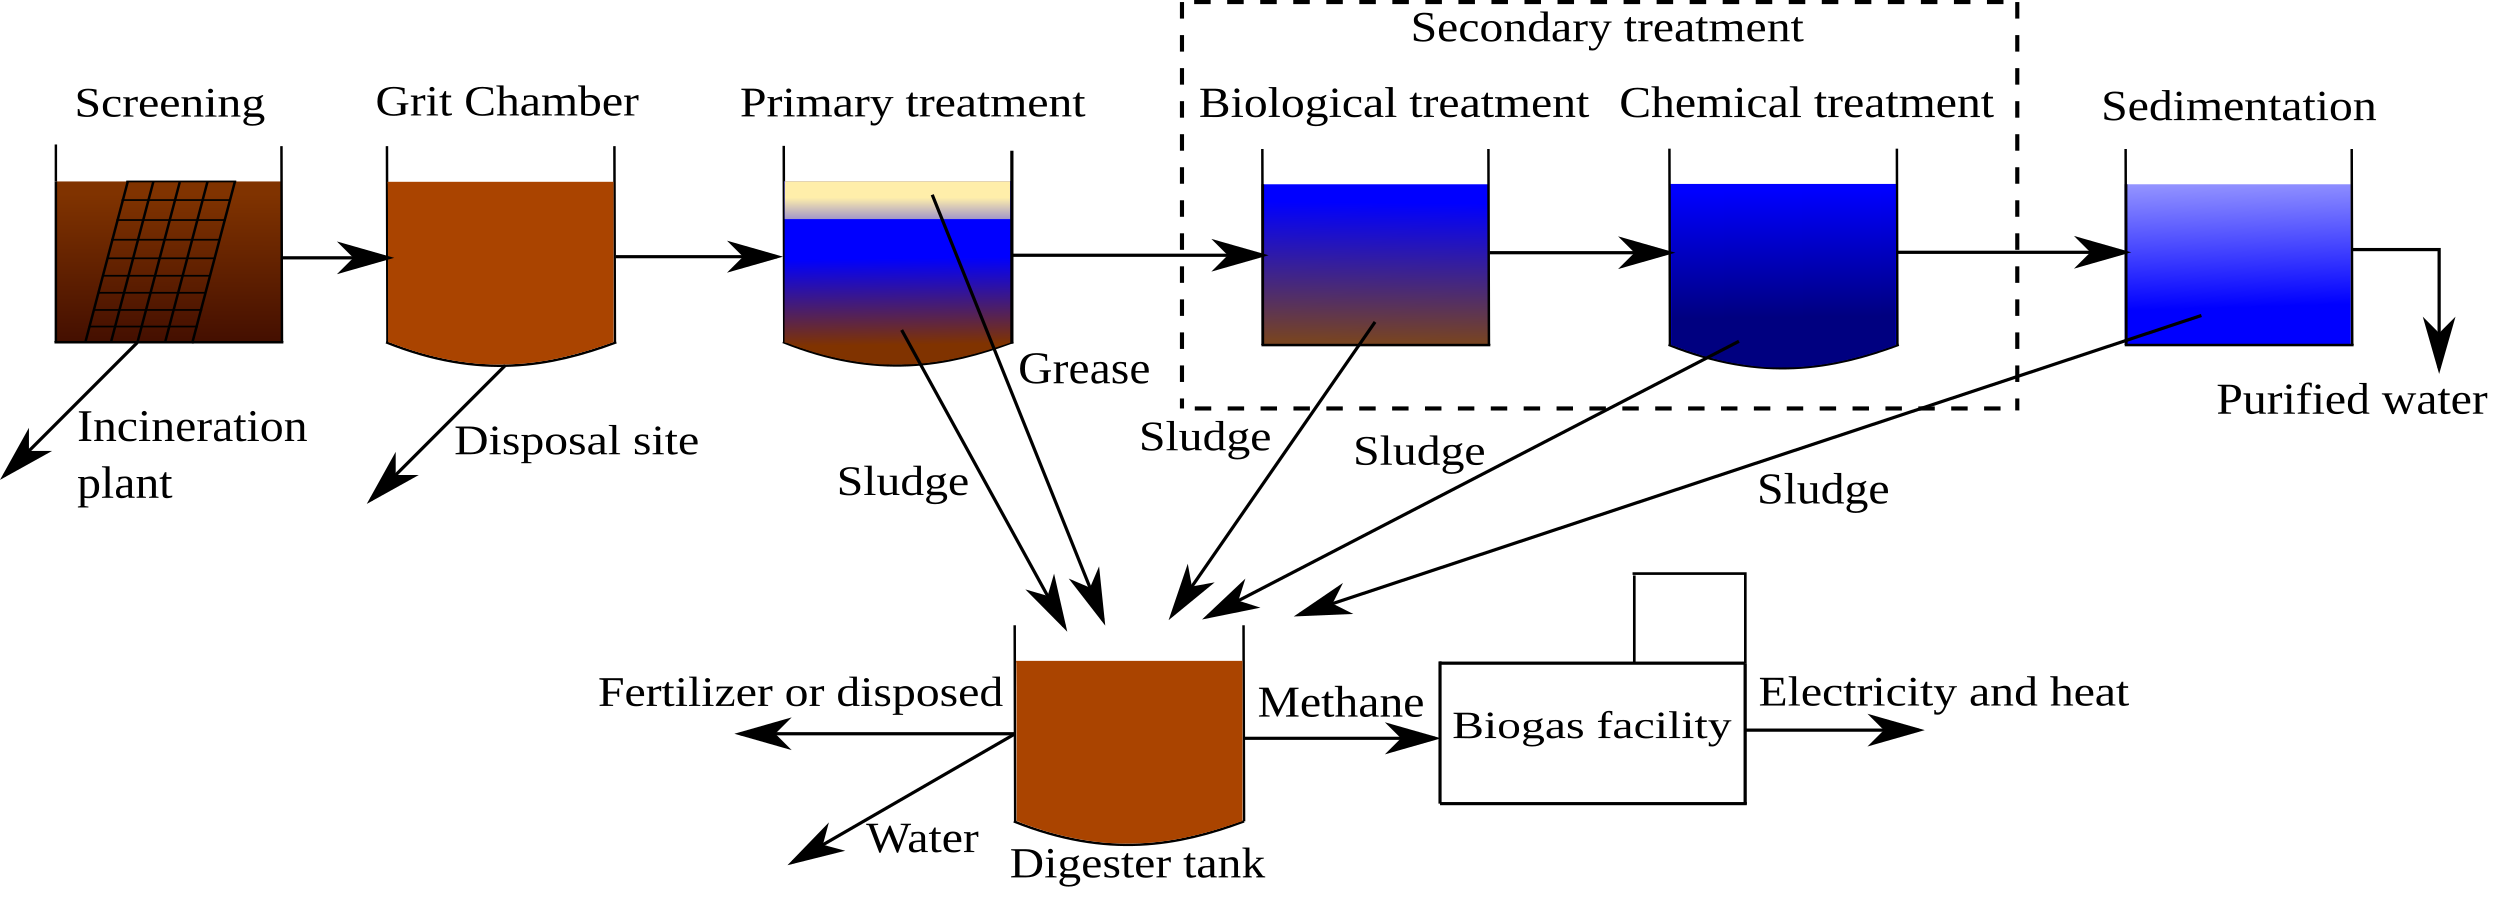
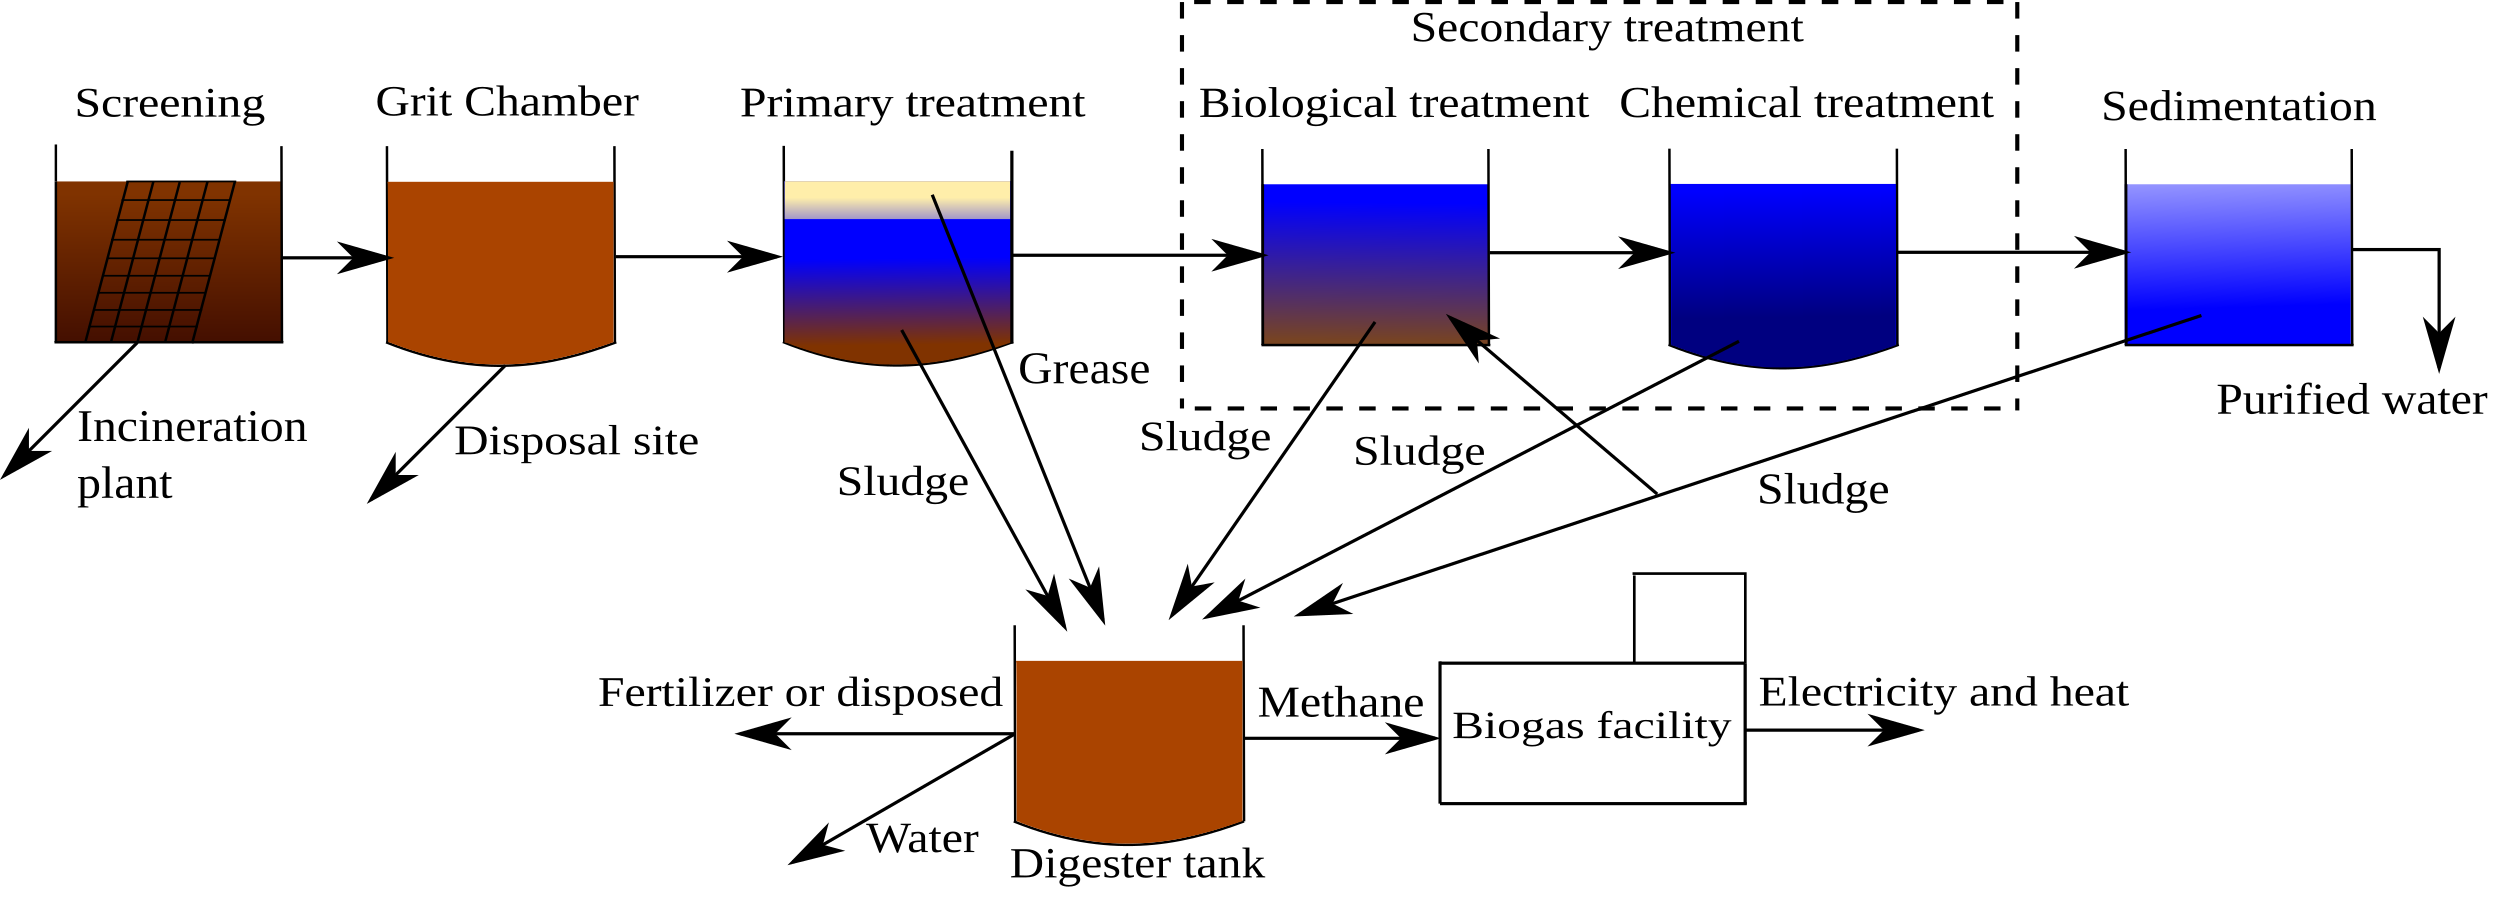
<svg xmlns="http://www.w3.org/2000/svg" xmlns:xlink="http://www.w3.org/1999/xlink" width="205.395mm" height="73.732mm" viewBox="0 0 205.395 73.732" version="1.1" id="svg8445">
  <defs id="defs8439">
+     <marker orient="auto" refY="0" refX="0" id="marker5346" style="overflow:visible">
+       <path id="path5344" d="M 0,0 5,-5 -12.5,0 5,5 Z" style="fill:#000000;fill-opacity:1;fill-rule:evenodd;stroke:#000000;stroke-width:1pt;stroke-opacity:1" transform="matrix(-0.8,0,0,-0.8,-10,0)" />
+     </marker>
+     <marker orient="auto" refY="0" refX="0" id="marker5210" style="overflow:visible">
+       <path id="path5208" d="M 0,0 5,-5 -12.5,0 5,5 Z" style="fill:#000000;fill-opacity:1;fill-rule:evenodd;stroke:#000000;stroke-width:1pt;stroke-opacity:1" transform="matrix(-0.8,0,0,-0.8,-10,0)" />
+     </marker>
+     <marker orient="auto" refY="0" refX="0" id="marker5126" style="overflow:visible">
+       <path id="path5124" d="M 0,0 5,-5 -12.5,0 5,5 Z" style="fill:#000000;fill-opacity:1;fill-rule:evenodd;stroke:#000000;stroke-width:1pt;stroke-opacity:1" transform="matrix(-0.8,0,0,-0.8,-10,0)" />
+     </marker>
    <marker style="overflow:visible" id="marker9866" refX="0" refY="0" orient="auto">
      <path transform="matrix(-0.8,0,0,-0.8,-10,0)" style="fill:#000000;fill-opacity:1;fill-rule:evenodd;stroke:#000000;stroke-width:1pt;stroke-opacity:1" d="M 0,0 5,-5 -12.5,0 5,5 Z" id="path9864" />
    </marker>
    <marker style="overflow:visible" id="marker7467" refX="0" refY="0" orient="auto">
      <path transform="matrix(-0.8,0,0,-0.8,-10,0)" style="fill:#000000;fill-opacity:1;fill-rule:evenodd;stroke:#000000;stroke-width:1pt;stroke-opacity:1" d="M 0,0 5,-5 -12.5,0 5,5 Z" id="path7465" />
    </marker>
    <marker orient="auto" refY="0" refX="0" id="marker6686" style="overflow:visible">
      <path id="path6684" d="M 0,0 5,-5 -12.5,0 5,5 Z" style="fill:#000000;fill-opacity:1;fill-rule:evenodd;stroke:#000000;stroke-width:1pt;stroke-opacity:1" transform="matrix(-0.8,0,0,-0.8,-10,0)" />
    </marker>
    <marker orient="auto" refY="0" refX="0" id="marker6785" style="overflow:visible">
      <path id="path6783" d="M 0,0 5,-5 -12.5,0 5,5 Z" style="fill:#000000;fill-opacity:1;fill-rule:evenodd;stroke:#000000;stroke-width:1pt;stroke-opacity:1" transform="matrix(-0.8,0,0,-0.8,-10,0)" />
    </marker>
    <marker style="overflow:visible" id="marker6178" refX="0" refY="0" orient="auto">
      <path transform="matrix(-0.8,0,0,-0.8,-10,0)" style="fill:#000000;fill-opacity:1;fill-rule:evenodd;stroke:#000000;stroke-width:1pt;stroke-opacity:1" d="M 0,0 5,-5 -12.5,0 5,5 Z" id="path6176" />
    </marker>
    <marker style="overflow:visible" id="marker5956" refX="0" refY="0" orient="auto">
      <path transform="matrix(-0.8,0,0,-0.8,-10,0)" style="fill:#000000;fill-opacity:1;fill-rule:evenodd;stroke:#000000;stroke-width:1pt;stroke-opacity:1" d="M 0,0 5,-5 -12.5,0 5,5 Z" id="path5954" />
    </marker>
    <marker orient="auto" refY="0" refX="0" id="marker5754" style="overflow:visible">
      <path id="path5752" d="M 0,0 5,-5 -12.5,0 5,5 Z" style="fill:#000000;fill-opacity:1;fill-rule:evenodd;stroke:#000000;stroke-width:1pt;stroke-opacity:1" transform="matrix(-0.8,0,0,-0.8,-10,0)" />
    </marker>
    <marker orient="auto" refY="0" refX="0" id="marker5374" style="overflow:visible">
      <path id="path5372" d="M 0,0 5,-5 -12.5,0 5,5 Z" style="fill:#000000;fill-opacity:1;fill-rule:evenodd;stroke:#000000;stroke-width:1pt;stroke-opacity:1" transform="matrix(-0.8,0,0,-0.8,-10,0)" />
    </marker>
    <marker orient="auto" refY="0" refX="0" id="marker5208" style="overflow:visible">
      <path id="path5206" d="M 0,0 5,-5 -12.5,0 5,5 Z" style="fill:#000000;fill-opacity:1;fill-rule:evenodd;stroke:#000000;stroke-width:1pt;stroke-opacity:1" transform="matrix(-0.8,0,0,-0.8,-10,0)" />
    </marker>
    <marker orient="auto" refY="0" refX="0" id="marker5048" style="overflow:visible">
      <path id="path5046" d="M 0,0 5,-5 -12.5,0 5,5 Z" style="fill:#000000;fill-opacity:1;fill-rule:evenodd;stroke:#000000;stroke-width:1pt;stroke-opacity:1" transform="matrix(-0.8,0,0,-0.8,-10,0)" />
    </marker>
    <marker orient="auto" refY="0" refX="0" id="marker4894" style="overflow:visible">
      <path id="path4892" d="M 0,0 5,-5 -12.5,0 5,5 Z" style="fill:#000000;fill-opacity:1;fill-rule:evenodd;stroke:#000000;stroke-width:1pt;stroke-opacity:1" transform="matrix(-0.8,0,0,-0.8,-10,0)" />
    </marker>
    <marker orient="auto" refY="0" refX="0" id="marker4746" style="overflow:visible">
      <path id="path4744" d="M 0,0 5,-5 -12.5,0 5,5 Z" style="fill:#000000;fill-opacity:1;fill-rule:evenodd;stroke:#000000;stroke-width:1pt;stroke-opacity:1" transform="matrix(-0.8,0,0,-0.8,-10,0)" />
    </marker>
    <marker style="overflow:visible" id="marker4490" refX="0" refY="0" orient="auto">
      <path transform="matrix(-0.8,0,0,-0.8,-10,0)" style="fill:#000000;fill-opacity:1;fill-rule:evenodd;stroke:#000000;stroke-width:1pt;stroke-opacity:1" d="M 0,0 5,-5 -12.5,0 5,5 Z" id="path4488" />
    </marker>
    <marker orient="auto" refY="0" refX="0" id="marker5744" style="overflow:visible">
      <path id="path5742" d="M 0,0 5,-5 -12.5,0 5,5 Z" style="fill:#000000;fill-opacity:1;fill-rule:evenodd;stroke:#000000;stroke-width:1pt;stroke-opacity:1" transform="matrix(-0.8,0,0,-0.8,-10,0)" />
    </marker>
    <marker orient="auto" refY="0" refX="0" id="marker5734" style="overflow:visible">
      <path id="path5732" d="M 0,0 5,-5 -12.5,0 5,5 Z" style="fill:#000000;fill-opacity:1;fill-rule:evenodd;stroke:#000000;stroke-width:1pt;stroke-opacity:1" transform="matrix(-0.8,0,0,-0.8,-10,0)" />
    </marker>
    <marker orient="auto" refY="0" refX="0" id="marker5556" style="overflow:visible">
      <path id="path5554" d="M 0,0 5,-5 -12.5,0 5,5 Z" style="fill:#000000;fill-opacity:1;fill-rule:evenodd;stroke:#000000;stroke-width:1pt;stroke-opacity:1" transform="matrix(-0.8,0,0,-0.8,-10,0)" />
    </marker>
    <marker orient="auto" refY="0" refX="0" id="marker5384" style="overflow:visible">
      <path id="path5382" d="M 0,0 5,-5 -12.5,0 5,5 Z" style="fill:#000000;fill-opacity:1;fill-rule:evenodd;stroke:#000000;stroke-width:1pt;stroke-opacity:1" transform="matrix(-0.8,0,0,-0.8,-10,0)" />
    </marker>
    <linearGradient xlink:href="#linearGradient766" id="linearGradient770" x1="82.974" y1="23.476" x2="82.974" y2="26.797" gradientUnits="userSpaceOnUse" gradientTransform="matrix(0.8655555,0,0,1.4677,-251.8149,220.7499)" />
    <linearGradient id="linearGradient766">
      <stop style="stop-color:#ffeeaa;stop-opacity:1;" offset="0" id="stop762" />
      <stop style="stop-color:#ffeeaa;stop-opacity:0;" offset="1" id="stop764" />
    </linearGradient>
    <linearGradient xlink:href="#linearGradient693" id="linearGradient695" x1="195.882" y1="64.449" x2="194.946" y2="39.005" gradientUnits="userSpaceOnUse" gradientTransform="matrix(0.8621174,0,0,0.6990277,-238.3457,219.1479)" />
    <linearGradient id="linearGradient693">
      <stop style="stop-color:#0000ff;stop-opacity:1;" offset="0" id="stop689" />
      <stop style="stop-color:#0000ff;stop-opacity:0;" offset="1" id="stop691" />
    </linearGradient>
    <linearGradient xlink:href="#linearGradient725" id="linearGradient727" x1="160.429" y1="23.617" x2="160.661" y2="38.459" gradientUnits="userSpaceOnUse" gradientTransform="matrix(0.8621174,0,0,0.7028889,-245.5802,237.9957)" />
    <linearGradient id="linearGradient725">
      <stop style="stop-color:#0000ff;stop-opacity:1;" offset="0" id="stop721" />
      <stop style="stop-color:#000080;stop-opacity:1" offset="1" id="stop723" />
    </linearGradient>
    <linearGradient xlink:href="#linearGradient749" id="linearGradient751" x1="82.413" y1="41.718" x2="82.259" y2="31.578" gradientUnits="userSpaceOnUse" gradientTransform="matrix(0.8714984,0,-0.00109889,0.7023816,-252.24,238.0084)" />
    <linearGradient id="linearGradient749">
      <stop style="stop-color:#803300;stop-opacity:1" offset="0" id="stop745" />
      <stop style="stop-color:#0000ff;stop-opacity:1" offset="1" id="stop747" />
    </linearGradient>
    <linearGradient xlink:href="#linearGradient741" id="linearGradient743" x1="122.169" y1="25.067" x2="121.965" y2="41.476" gradientUnits="userSpaceOnUse" gradientTransform="matrix(0.8621174,0,0,0.6990277,-245.5802,238.0842)" />
    <linearGradient id="linearGradient741">
      <stop style="stop-color:#0000ff;stop-opacity:1;" offset="0" id="stop737" />
      <stop style="stop-color:#784421;stop-opacity:1" offset="1" id="stop739" />
    </linearGradient>
    <linearGradient xlink:href="#linearGradient118" id="linearGradient120" x1="16.489" y1="24.054" x2="16.442" y2="48.717" gradientUnits="userSpaceOnUse" gradientTransform="matrix(0.8621174,0,0,0.6990277,-254.9997,238.0842)" />
    <linearGradient id="linearGradient118">
      <stop style="stop-color:#803300;stop-opacity:1;" offset="0" id="stop114" />
      <stop style="stop-color:#2b0000;stop-opacity:1" offset="1" id="stop116" />
    </linearGradient>
  </defs>
  <g id="layer1" transform="translate(253.8879,-238.9675)">
    <rect id="rect104" width="18.574" height="13.211" x="-249.297" y="253.875" style="fill:url(#linearGradient120);fill-opacity:1;stroke-width:0.205" />
    <path style="fill:none;stroke:#000000;stroke-width:0.205px;stroke-linecap:butt;stroke-linejoin:miter;stroke-opacity:1" d="M -249.297,267.085 V 253.875" id="path122" />
    <path style="fill:none;stroke:#000000;stroke-width:0.2px;stroke-linecap:butt;stroke-linejoin:miter;stroke-opacity:1" d="m -249.297,253.875 v -3.038" id="path126" />
    <path style="fill:none;stroke:#000000;stroke-width:0.205px;stroke-linecap:butt;stroke-linejoin:miter;stroke-opacity:1" d="m -230.723,267.085 -0.041,-16.109" id="path128" />
    <path style="fill:none;stroke:#000000;stroke-width:0.207px;stroke-linecap:butt;stroke-linejoin:miter;stroke-opacity:1" d="m -249.411,267.085 h 18.802" id="path134" />
    <path style="fill:none;stroke:#000000;stroke-width:0.205px;stroke-linecap:butt;stroke-linejoin:miter;stroke-opacity:1" d="m -242.597,267.102 3.479,-13.178" id="path136" />
    <path style="fill:none;stroke:#000000;stroke-width:0.205px;stroke-linecap:butt;stroke-linejoin:miter;stroke-opacity:1" d="m -244.764,267.056 3.479,-13.178" id="path136-3" />
    <path style="fill:none;stroke:#000000;stroke-width:0.207px;stroke-linecap:butt;stroke-linejoin:miter;stroke-opacity:1" d="m -238.098,267.163 3.507,-13.267" id="path136-9" />
    <path style="fill:none;stroke:#000000;stroke-width:0.205px;stroke-linecap:butt;stroke-linejoin:miter;stroke-opacity:1" d="m -240.316,267.056 3.479,-13.178" id="path136-5" />
    <path style="fill:none;stroke:#000000;stroke-width:0.205px;stroke-linecap:butt;stroke-linejoin:miter;stroke-opacity:1" d="m -246.874,267.079 3.479,-13.178" id="path136-6" />
    <path style="fill:none;stroke:#000000;stroke-width:0.143px;stroke-linecap:butt;stroke-linejoin:miter;stroke-opacity:1" d="m -243.514,253.875 h 9.04" id="path190" />
    <path style="fill:none;stroke:#000000;stroke-width:0.142px;stroke-linecap:butt;stroke-linejoin:miter;stroke-opacity:1" d="m -243.895,255.404 h 8.926" id="path190-6" />
    <path style="fill:none;stroke:#000000;stroke-width:0.143px;stroke-linecap:butt;stroke-linejoin:miter;stroke-opacity:1" d="m -244.314,257.045 h 8.975" id="path190-8" />
    <path style="fill:none;stroke:#000000;stroke-width:0.143px;stroke-linecap:butt;stroke-linejoin:miter;stroke-opacity:1" d="m -244.765,258.664 h 8.969" id="path190-65" />
    <path style="fill:none;stroke:#000000;stroke-width:0.142px;stroke-linecap:butt;stroke-linejoin:miter;stroke-opacity:1" d="m -245.093,260.189 h 8.912" id="path190-3" />
    <path style="fill:none;stroke:#000000;stroke-width:0.142px;stroke-linecap:butt;stroke-linejoin:miter;stroke-opacity:1" d="m -245.492,261.623 h 8.912" id="path190-4" />
    <path style="fill:none;stroke:#000000;stroke-width:0.142px;stroke-linecap:butt;stroke-linejoin:miter;stroke-opacity:1" d="m -245.834,263.022 h 8.827" id="path190-46" />
    <path style="fill:none;stroke:#000000;stroke-width:0.142px;stroke-linecap:butt;stroke-linejoin:miter;stroke-opacity:1" d="m -246.176,264.432 h 8.898" id="path190-66" />
    <path style="fill:none;stroke:#000000;stroke-width:0.143px;stroke-linecap:butt;stroke-linejoin:miter;stroke-opacity:1" d="m -246.589,265.796 h 8.955" id="path190-659" />
    <path style="fill:none;stroke:#000000;stroke-width:0.205px;stroke-linecap:butt;stroke-linejoin:miter;stroke-opacity:1" d="m -222.055,267.085 -0.041,-16.109" id="path128-6" />
    <path style="fill:none;stroke:#000000;stroke-width:0.205px;stroke-linecap:butt;stroke-linejoin:miter;stroke-opacity:1" d="m -203.368,267.085 -0.041,-16.109" id="path128-3" />
    <path style="fill:none;stroke:#000000;stroke-width:0.207px;stroke-linecap:butt;stroke-linejoin:miter;stroke-opacity:1" d="m -222.169,267.085 c 7.729,3.096 13.528,1.996 18.915,0" id="path134-1" />
    <path style="fill:#aa4400;stroke-width:0.036" d="m -214.052,268.874 c -1.81,-0.105 -3.813,-0.473 -5.652,-1.04 -0.593,-0.183 -1.593,-0.527 -1.868,-0.643 l -0.185,-0.078 9.032,0.001 9.032,10e-4 -0.302,0.115 c -0.921,0.349 -2.694,0.865 -3.851,1.121 -2.032,0.45 -4.246,0.636 -6.207,0.522 z" id="path316" />
    <path style="fill:#aa4400;stroke-width:0.036" d="m -214.358,268.842 c -1.869,-0.154 -3.806,-0.536 -5.585,-1.102 -0.536,-0.171 -1.634,-0.554 -1.67,-0.583 -0.009,-0.008 3.992,-0.013 8.891,-0.013 l 8.908,7.9e-4 -0.35,0.127 c -0.859,0.313 -2.199,0.707 -3.279,0.966 -1.102,0.264 -2.144,0.437 -3.367,0.559 -0.624,0.062 -2.98,0.093 -3.548,0.046 z" id="path318" />
    <path style="fill:#aa4400;stroke-width:0.036" d="m -214.223,268.868 c -1.942,-0.161 -3.545,-0.454 -5.329,-0.976 -0.575,-0.168 -1.869,-0.607 -2.072,-0.702 -0.07,-0.033 -0.184,-0.07 -0.253,-0.082 l -0.127,-0.022 v -6.39 c 0,-3.515 -0.012,-6.481 -0.026,-6.592 l -0.026,-0.201 h 9.287 9.287 v 6.592 6.592 l -0.091,0.022 c -0.05,0.012 -0.383,0.121 -0.74,0.243 -2.566,0.874 -4.794,1.345 -7.133,1.505 -0.447,0.031 -2.445,0.039 -2.776,0.012 z" id="path320" />
    <path style="fill:#aa4400;stroke-width:0.005" d="m -213.324,268.916 c -0.95,-0.025 -1.829,-0.101 -2.757,-0.239 -1.85,-0.275 -3.727,-0.783 -5.68,-1.537 -0.101,-0.039 -0.123,-0.049 -0.111,-0.05 0.022,-0.002 0.106,0.015 0.119,0.024 0.015,0.011 0.221,0.097 0.327,0.137 0.313,0.118 0.891,0.318 1.381,0.477 2.049,0.665 4.318,1.082 6.326,1.164 0.287,0.012 0.434,0.014 0.822,0.014 0.404,4e-5 0.56,-0.003 0.89,-0.016 1.174,-0.048 2.352,-0.183 3.503,-0.401 0.135,-0.026 0.457,-0.091 0.531,-0.107 0.034,-0.008 0.036,-0.008 0.036,-8e-4 0,0.005 -0.006,0.008 -0.021,0.011 -0.012,0.002 -0.102,0.021 -0.2,0.041 -1.322,0.275 -2.593,0.429 -3.935,0.477 -0.202,0.007 -1.023,0.011 -1.229,0.006 z" id="path324" />
    <rect id="rect104-2" width="18.574" height="13.211" x="-150.135" y="254.107" style="fill:url(#linearGradient743);fill-opacity:1;stroke-width:0.205" />
    <path style="fill:none;stroke:#000000;stroke-width:0.205px;stroke-linecap:butt;stroke-linejoin:miter;stroke-opacity:1" d="M -150.135,267.317 V 254.107" id="path122-4" />
    <path style="fill:none;stroke:#000000;stroke-width:0.205px;stroke-linecap:butt;stroke-linejoin:miter;stroke-opacity:1" d="m -131.561,267.317 -0.041,-16.109" id="path128-62" />
    <path style="fill:none;stroke:#000000;stroke-width:0.207px;stroke-linecap:butt;stroke-linejoin:miter;stroke-opacity:1" d="m -150.248,267.317 h 18.802" id="path134-5" />
    <path style="fill:none;stroke:#000000;stroke-width:0.205px;stroke-linecap:butt;stroke-linejoin:miter;stroke-opacity:1" d="m -150.135,267.317 -0.041,-16.109" id="path128-3-0" />
    <rect style="fill:#0000ff;stroke-width:0.205" id="rect270-5" width="18.688" height="13.211" x="-189.455" y="253.848" />
    <path style="fill:none;stroke:#000000;stroke-width:0.205px;stroke-linecap:butt;stroke-linejoin:miter;stroke-opacity:1" d="m -189.455,267.059 -0.041,-16.109" id="path128-6-2" />
    <path style="fill:none;stroke:#000000;stroke-width:0.207px;stroke-linecap:butt;stroke-linejoin:miter;stroke-opacity:1" d="m -189.569,267.059 c 7.729,3.096 13.528,1.996 18.915,0" id="path134-1-9" />
    <path style="fill:#aa4400;stroke-width:0.036" d="m -181.452,268.847 c -1.81,-0.105 -3.813,-0.473 -5.652,-1.04 -0.593,-0.183 -1.593,-0.527 -1.868,-0.643 l -0.185,-0.078 9.032,0.001 9.032,10e-4 -0.302,0.115 c -0.921,0.349 -2.694,0.865 -3.851,1.121 -2.032,0.45 -4.246,0.636 -6.207,0.522 z" id="path316-0" />
    <path style="fill:#aa4400;stroke-width:0.036" d="m -181.757,268.816 c -1.869,-0.154 -3.806,-0.536 -5.585,-1.102 -0.536,-0.171 -1.634,-0.554 -1.67,-0.583 -0.009,-0.008 3.992,-0.013 8.891,-0.013 l 8.908,7.9e-4 -0.35,0.127 c -0.859,0.313 -2.199,0.707 -3.279,0.966 -1.102,0.264 -2.144,0.437 -3.367,0.559 -0.624,0.062 -2.98,0.093 -3.548,0.046 z" id="path318-2" />
    <path style="fill:url(#linearGradient751);fill-opacity:1;stroke-width:0.037" d="m -181.609,268.899 c -1.953,-0.161 -3.565,-0.456 -5.359,-0.98 -0.578,-0.169 -1.879,-0.609 -2.083,-0.705 -0.07,-0.033 -0.185,-0.07 -0.255,-0.082 l -0.127,-0.022 0.01,-6.415 c 0.005,-3.528 -0.002,-6.506 -0.016,-6.617 l -0.026,-0.202 h 9.34 9.34 l -0.01,6.617 -0.01,6.617 -0.092,0.022 c -0.05,0.012 -0.385,0.122 -0.744,0.244 -2.583,0.878 -4.824,1.35 -7.176,1.511 -0.449,0.031 -2.459,0.039 -2.792,0.012 z" id="path320-1" />
    <rect style="fill:#0000ff;stroke-width:0.205" id="rect270-57" width="18.688" height="13.211" x="-116.69" y="254.079" />
    <path style="fill:none;stroke:#000000;stroke-width:0.205px;stroke-linecap:butt;stroke-linejoin:miter;stroke-opacity:1" d="m -116.69,267.289 -0.041,-16.109" id="path128-6-7" />
    <path style="fill:none;stroke:#000000;stroke-width:0.205px;stroke-linecap:butt;stroke-linejoin:miter;stroke-opacity:1" d="m -98.002,267.289 -0.041,-16.109" id="path128-3-2" />
    <path style="fill:none;stroke:#000000;stroke-width:0.207px;stroke-linecap:butt;stroke-linejoin:miter;stroke-opacity:1" d="m -116.804,267.289 c 7.729,3.096 13.528,1.996 18.915,0" id="path134-1-4" />
    <path style="fill:#aa4400;stroke-width:0.036" d="m -108.992,269.046 c -1.869,-0.154 -3.806,-0.536 -5.585,-1.102 -0.536,-0.171 -1.634,-0.554 -1.67,-0.583 -0.009,-0.008 3.992,-0.013 8.891,-0.013 l 8.908,7.9e-4 -0.35,0.127 c -0.859,0.313 -2.199,0.707 -3.279,0.966 -1.102,0.264 -2.144,0.437 -3.367,0.559 -0.624,0.062 -2.98,0.093 -3.548,0.046 z" id="path318-28" />
    <path style="fill:url(#linearGradient727);fill-opacity:1;stroke-width:0.036" d="m -108.831,269.14 c -1.933,-0.161 -3.528,-0.456 -5.302,-0.981 -0.572,-0.169 -1.86,-0.61 -2.062,-0.705 -0.069,-0.033 -0.183,-0.07 -0.252,-0.082 l -0.126,-0.022 v -6.42 c 0,-3.531 -0.012,-6.511 -0.026,-6.622 l -0.026,-0.202 h 9.24 9.24 v 6.622 6.622 l -0.091,0.022 c -0.05,0.012 -0.381,0.122 -0.736,0.244 -2.553,0.878 -4.77,1.351 -7.097,1.512 -0.445,0.031 -2.433,0.039 -2.762,0.012 z" id="path320-0" />
    <path style="fill:none;stroke:#000000;stroke-width:0.205px;stroke-linecap:butt;stroke-linejoin:miter;stroke-opacity:1" d="m -170.482,306.447 -0.041,-16.109" id="path128-6-72" />
    <path style="fill:none;stroke:#000000;stroke-width:0.205px;stroke-linecap:butt;stroke-linejoin:miter;stroke-opacity:1" d="m -151.68,306.447 -0.041,-16.109" id="path128-3-23" />
    <path style="fill:none;stroke:#000000;stroke-width:0.207px;stroke-linecap:butt;stroke-linejoin:miter;stroke-opacity:1" d="m -170.596,306.447 c 7.729,3.096 13.528,1.996 18.915,0" id="path134-1-45" />
    <path style="fill:#aa4400;stroke-width:0.036" d="m -162.479,308.235 c -1.81,-0.105 -3.813,-0.473 -5.652,-1.04 -0.593,-0.183 -1.593,-0.527 -1.868,-0.643 l -0.185,-0.078 9.032,0.001 9.032,10e-4 -0.302,0.115 c -0.921,0.349 -2.694,0.865 -3.851,1.121 -2.032,0.45 -4.246,0.636 -6.207,0.522 z" id="path316-04" />
    <path style="fill:#aa4400;stroke-width:0.036" d="m -162.784,308.204 c -1.869,-0.154 -3.806,-0.536 -5.585,-1.102 -0.536,-0.171 -1.634,-0.554 -1.67,-0.583 -0.009,-0.008 3.992,-0.013 8.891,-0.013 l 8.908,7.9e-4 -0.35,0.127 c -0.859,0.313 -2.199,0.707 -3.279,0.966 -1.102,0.264 -2.144,0.437 -3.367,0.559 -0.624,0.062 -2.98,0.093 -3.548,0.046 z" id="path318-8" />
    <path style="fill:#aa4400;stroke-width:0.036" d="m -162.569,308.215 c -1.946,-0.16 -3.552,-0.454 -5.339,-0.975 -0.576,-0.168 -1.873,-0.606 -2.076,-0.702 -0.07,-0.033 -0.184,-0.07 -0.254,-0.082 l -0.127,-0.022 v -6.384 c 0,-3.511 -0.012,-6.475 -0.026,-6.585 l -0.026,-0.201 h 9.304 9.304 v 6.586 6.586 l -0.091,0.022 c -0.05,0.012 -0.384,0.121 -0.741,0.243 -2.571,0.874 -4.803,1.343 -7.146,1.504 -0.448,0.031 -2.45,0.039 -2.781,0.012 z" id="path320-9" />
    <path style="fill:#aa4400;stroke-width:0.005" d="m -161.751,308.277 c -0.95,-0.025 -1.829,-0.101 -2.757,-0.239 -1.85,-0.275 -3.727,-0.783 -5.68,-1.537 -0.101,-0.039 -0.123,-0.049 -0.111,-0.05 0.022,-0.002 0.106,0.015 0.119,0.024 0.015,0.011 0.221,0.097 0.327,0.137 0.313,0.118 0.891,0.318 1.381,0.477 2.049,0.665 4.318,1.082 6.326,1.164 0.287,0.012 0.434,0.014 0.822,0.014 0.404,3e-5 0.56,-0.003 0.89,-0.016 1.174,-0.048 2.352,-0.183 3.503,-0.401 0.135,-0.026 0.457,-0.091 0.531,-0.107 0.034,-0.008 0.036,-0.008 0.036,-8e-4 0,0.005 -0.006,0.009 -0.021,0.011 -0.012,0.002 -0.102,0.021 -0.2,0.041 -1.322,0.275 -2.593,0.429 -3.935,0.477 -0.202,0.007 -1.023,0.011 -1.229,0.006 z" id="path324-1" />
    <rect id="rect104-2-5" width="18.574" height="13.211" x="-79.323" y="254.106" style="fill:url(#linearGradient695);fill-opacity:1;stroke-width:0.205" />
    <path style="fill:none;stroke:#000000;stroke-width:0.205px;stroke-linecap:butt;stroke-linejoin:miter;stroke-opacity:1" d="m -79.209,267.316 v -13.211" id="path122-4-6" />
    <path style="fill:none;stroke:#000000;stroke-width:0.205px;stroke-linecap:butt;stroke-linejoin:miter;stroke-opacity:1" d="m -60.635,267.316 -0.041,-16.109" id="path128-62-2" />
    <path style="fill:none;stroke:#000000;stroke-width:0.207px;stroke-linecap:butt;stroke-linejoin:miter;stroke-opacity:1" d="m -79.323,267.316 h 18.802" id="path134-5-9" />
    <path style="fill:none;stroke:#000000;stroke-width:0.205px;stroke-linecap:butt;stroke-linejoin:miter;stroke-opacity:1" d="m -79.209,267.316 -0.041,-16.109" id="path128-3-0-6" />
    <text xml:space="preserve" style="font-style:normal;font-variant:normal;font-weight:normal;font-stretch:normal;font-size:3.686px;line-height:1.25;font-family:'Times New Roman';-inkscape-font-specification:'Times New Roman, ';letter-spacing:0px;word-spacing:0px;fill:#000000;fill-opacity:1;stroke:none;stroke-width:0.215" x="-233.089" y="264.198" id="text651" transform="scale(1.062972,0.9407589)">
      <tspan id="tspan649" x="-233.089" y="264.198" style="font-style:normal;font-variant:normal;font-weight:normal;font-stretch:normal;font-size:3.686px;font-family:'Times New Roman';-inkscape-font-specification:'Times New Roman, ';stroke-width:0.215">Screening</tspan>
    </text>
    <text xml:space="preserve" style="font-style:normal;font-variant:normal;font-weight:normal;font-stretch:normal;font-size:3.729px;line-height:1.25;font-family:'Times New Roman';-inkscape-font-specification:'Times New Roman, ';letter-spacing:0px;word-spacing:0px;fill:#000000;fill-opacity:1;stroke:none;stroke-width:0.217" x="-212.305" y="261.025" id="text659" transform="scale(1.050587,0.9518487)">
      <tspan x="-212.305" y="261.025" style="font-style:normal;font-variant:normal;font-weight:normal;font-stretch:normal;font-size:3.729px;line-height:0px;font-family:'Times New Roman';-inkscape-font-specification:'Times New Roman, ';stroke-width:0.217" id="tspan661">Grit Chamber</tspan>
    </text>
    <text xml:space="preserve" style="font-style:normal;font-variant:normal;font-weight:normal;font-stretch:normal;font-size:3.686px;line-height:1.25;font-family:'Times New Roman';-inkscape-font-specification:'Times New Roman, ';letter-spacing:0px;word-spacing:0px;fill:#000000;fill-opacity:1;stroke:none;stroke-width:0.215" x="-181.657" y="264.178" id="text667" transform="scale(1.062972,0.9407589)">
      <tspan id="tspan665" x="-181.657" y="264.178" style="font-style:normal;font-variant:normal;font-weight:normal;font-stretch:normal;font-size:3.686px;font-family:'Times New Roman';-inkscape-font-specification:'Times New Roman, ';stroke-width:0.215">Primary treatment</tspan>
    </text>
    <text xml:space="preserve" style="font-style:normal;font-variant:normal;font-weight:normal;font-stretch:normal;font-size:3.724px;line-height:1.25;font-family:'Times New Roman';-inkscape-font-specification:'Times New Roman, ';letter-spacing:0px;word-spacing:0px;fill:#000000;fill-opacity:1;stroke:none;stroke-width:0.217" x="-131.171" y="254.959" id="text679" transform="scale(1.052004,0.950567)">
      <tspan id="tspan677" x="-131.171" y="254.959" style="font-style:normal;font-variant:normal;font-weight:normal;font-stretch:normal;font-size:3.724px;font-family:'Times New Roman';-inkscape-font-specification:'Times New Roman, ';stroke-width:0.217">Secondary treatment</tspan>
    </text>
    <text xml:space="preserve" style="font-style:normal;font-variant:normal;font-weight:normal;font-stretch:normal;font-size:3.724px;line-height:1.25;font-family:'Times New Roman';-inkscape-font-specification:'Times New Roman, ';letter-spacing:0px;word-spacing:0px;fill:#000000;fill-opacity:1;stroke:none;stroke-width:0.217" x="-147.716" y="261.502" id="text683" transform="scale(1.052004,0.950567)">
      <tspan id="tspan681" x="-147.716" y="261.502" style="font-style:normal;font-variant:normal;font-weight:normal;font-stretch:normal;font-size:3.724px;font-family:'Times New Roman';-inkscape-font-specification:'Times New Roman, ';stroke-width:0.217">Biological treatment</tspan>
    </text>
    <text xml:space="preserve" style="font-style:normal;font-variant:normal;font-weight:normal;font-stretch:normal;font-size:3.778px;line-height:1.25;font-family:'Times New Roman';-inkscape-font-specification:'Times New Roman, ';letter-spacing:0px;word-spacing:0px;fill:#000000;fill-opacity:1;stroke:none;stroke-width:0.22" x="-116.535" y="257.796" id="text687" transform="scale(1.037056,0.9642684)">
      <tspan id="tspan685" x="-116.535" y="257.796" style="font-style:normal;font-variant:normal;font-weight:normal;font-stretch:normal;font-size:3.778px;font-family:'Times New Roman';-inkscape-font-specification:'Times New Roman, ';stroke-width:0.22">Chemical treatment</tspan>
    </text>
    <rect style="fill:url(#linearGradient770);fill-opacity:1;stroke-width:0.298" id="rect757" width="18.532" height="3.121" x="-189.42" y="253.848" />
    <path style="fill:none;stroke:#000000;stroke-width:0.339;stroke-linecap:butt;stroke-linejoin:miter;stroke-miterlimit:4;stroke-dasharray:1.357, 1.357;stroke-dashoffset:0;stroke-opacity:1" d="M -89.286,239.137 H -156.07" id="path1577" />
    <path style="fill:none;stroke:#000000;stroke-width:0.339;stroke-linecap:butt;stroke-linejoin:miter;stroke-miterlimit:4;stroke-dasharray:1.357, 1.357;stroke-dashoffset:0;stroke-opacity:1" d="m -156.779,239.137 v 33.39" id="path1579" />
    <path style="fill:none;stroke:#000000;stroke-width:0.338;stroke-linecap:butt;stroke-linejoin:miter;stroke-miterlimit:4;stroke-dasharray:1.351, 1.351;stroke-dashoffset:0;stroke-opacity:1" d="m -155.726,272.526 h 66.642" id="path1581" />
    <path style="fill:none;stroke:#000000;stroke-width:0.339;stroke-linecap:butt;stroke-linejoin:miter;stroke-miterlimit:4;stroke-dasharray:1.357, 1.357;stroke-dashoffset:0;stroke-opacity:1" d="m -88.152,239.137 v 33.551" id="path1585" />
    <path style="fill:none;stroke:#000000;stroke-width:0.263px;stroke-linecap:butt;stroke-linejoin:miter;stroke-opacity:1" d="m -135.625,293.452 h 25.117" id="path1593" />
    <path style="fill:none;stroke:#000000;stroke-width:0.259px;stroke-linecap:butt;stroke-linejoin:miter;stroke-opacity:1" d="M -135.578,304.992 V 293.311" id="path1603" />
    <path style="fill:none;stroke:#000000;stroke-width:0.218px;stroke-linecap:butt;stroke-linejoin:miter;stroke-opacity:1" d="m -119.617,293.397 v -7.15" id="path1605" />
    <path style="fill:none;stroke:#000000;stroke-width:0.218px;stroke-linecap:butt;stroke-linejoin:miter;stroke-opacity:1" d="m -110.496,293.443 v -7.351 h -9.265" id="path1611" />
    <text xml:space="preserve" style="font-style:normal;font-variant:normal;font-weight:normal;font-stretch:normal;font-size:3.528px;line-height:1.25;font-family:'Times New Roman';-inkscape-font-specification:'Times New Roman, ';letter-spacing:0px;word-spacing:0px;fill:#000000;fill-opacity:1;stroke:none;stroke-width:0.205" x="-121.19" y="332.726" id="text683-1" transform="scale(1.110545,0.900459)">
      <tspan id="tspan681-5" x="-121.19" y="332.726" style="font-style:normal;font-variant:normal;font-weight:normal;font-stretch:normal;font-size:3.528px;font-family:'Times New Roman';-inkscape-font-specification:'Times New Roman, ';stroke-width:0.205">Biogas facility</tspan>
    </text>
    <path style="fill:none;stroke:#000000;stroke-width:0.265px;stroke-linecap:butt;stroke-linejoin:miter;stroke-opacity:1;marker-end:url(#marker5384)" d="m -179.81,266.079 13.361,24.342" id="path2267" />
    <path style="fill:none;stroke:#000000;stroke-width:0.265px;stroke-linecap:butt;stroke-linejoin:miter;stroke-opacity:1;marker-end:url(#marker5556)" d="m -177.297,254.967 14.023,34.925" id="path2269" />
    <path style="fill:none;stroke:#000000;stroke-width:0.265px;stroke-linecap:butt;stroke-linejoin:miter;stroke-opacity:1;marker-end:url(#marker5734)" d="m -140.916,265.418 -16.669,24.077" id="path2273" />
    <path style="fill:none;stroke:#000000;stroke-width:0.265px;stroke-linecap:butt;stroke-linejoin:miter;stroke-opacity:1;marker-end:url(#marker5744)" d="m -111.019,267.005 -43.656,22.622" id="path2275" />
    <text xml:space="preserve" style="font-style:normal;font-variant:normal;font-weight:normal;font-stretch:normal;font-size:3.686px;line-height:1.25;font-family:'Times New Roman';-inkscape-font-specification:'Times New Roman, ';letter-spacing:0px;word-spacing:0px;fill:#000000;fill-opacity:1;stroke:none;stroke-width:0.215" x="-174.179" y="297.245" id="text667-2" transform="scale(1.062972,0.9407589)">
      <tspan id="tspan665-5" x="-174.179" y="297.245" style="font-style:normal;font-variant:normal;font-weight:normal;font-stretch:normal;font-size:3.686px;font-family:'Times New Roman';-inkscape-font-specification:'Times New Roman, ';stroke-width:0.215">Sludge</tspan>
    </text>
    <text xml:space="preserve" style="font-style:normal;font-variant:normal;font-weight:normal;font-stretch:normal;font-size:3.686px;line-height:1.25;font-family:'Times New Roman';-inkscape-font-specification:'Times New Roman, ';letter-spacing:0px;word-spacing:0px;fill:#000000;fill-opacity:1;stroke:none;stroke-width:0.215" x="-150.821" y="293.337" id="text667-2-2" transform="scale(1.062972,0.9407589)">
      <tspan id="tspan665-5-4" x="-150.821" y="293.337" style="font-style:normal;font-variant:normal;font-weight:normal;font-stretch:normal;font-size:3.686px;font-family:'Times New Roman';-inkscape-font-specification:'Times New Roman, ';stroke-width:0.215">Sludge</tspan>
    </text>
    <text xml:space="preserve" style="font-style:normal;font-variant:normal;font-weight:normal;font-stretch:normal;font-size:3.686px;line-height:1.25;font-family:'Times New Roman';-inkscape-font-specification:'Times New Roman, ';letter-spacing:0px;word-spacing:0px;fill:#000000;fill-opacity:1;stroke:none;stroke-width:0.215" x="-134.268" y="294.602" id="text667-2-1" transform="scale(1.062972,0.9407589)">
      <tspan id="tspan665-5-8" x="-134.268" y="294.602" style="font-style:normal;font-variant:normal;font-weight:normal;font-stretch:normal;font-size:3.686px;font-family:'Times New Roman';-inkscape-font-specification:'Times New Roman, ';stroke-width:0.215">Sludge</tspan>
    </text>
    <text xml:space="preserve" style="font-style:normal;font-variant:normal;font-weight:normal;font-stretch:normal;font-size:3.833px;line-height:1.25;font-family:'Times New Roman';-inkscape-font-specification:'Times New Roman, ';letter-spacing:0px;word-spacing:0px;fill:#000000;fill-opacity:1;stroke:none;stroke-width:0.223" x="-166.552" y="276.447" id="text667-2-17" transform="scale(1.022147,0.9783329)">
      <tspan id="tspan665-5-6" x="-166.552" y="276.447" style="font-style:normal;font-variant:normal;font-weight:normal;font-stretch:normal;font-size:3.833px;font-family:'Times New Roman';-inkscape-font-specification:'Times New Roman, ';stroke-width:0.223">Grease</tspan>
    </text>
    <path style="fill:none;stroke:#000000;stroke-width:0.265px;stroke-linecap:butt;stroke-linejoin:miter;stroke-opacity:1;marker-end:url(#marker4490)" d="m -230.713,260.15 h 8.7" id="path3643" />
    <path style="fill:none;stroke:#000000;stroke-width:0.259px;stroke-linecap:butt;stroke-linejoin:miter;stroke-opacity:1;marker-end:url(#marker4746)" d="m -203.305,260.056 h 13.245" id="path3656" />
    <path style="fill:none;stroke:#000000;stroke-width:0.265px;stroke-linecap:butt;stroke-linejoin:miter;stroke-opacity:1;marker-end:url(#marker4894)" d="m -170.775,259.939 h 20.603" id="path3658" />
    <path style="fill:none;stroke:#000000;stroke-width:0.265px;stroke-linecap:butt;stroke-linejoin:miter;stroke-opacity:1;marker-end:url(#marker5048)" d="m -131.509,259.729 h 14.753" id="path3660" />
    <path style="fill:none;stroke:#000000;stroke-width:0.265px;stroke-linecap:butt;stroke-linejoin:miter;stroke-opacity:1;marker-end:url(#marker5208)" d="m -98.021,259.696 h 18.719" id="path3662" />
    <path style="fill:none;stroke:#000000;stroke-width:0.265px;stroke-linecap:butt;stroke-linejoin:miter;stroke-opacity:1;marker-end:url(#marker5374)" d="m -60.649,259.472 h 7.156 v 9.705" id="path4436" />
    <text xml:space="preserve" style="font-style:normal;font-variant:normal;font-weight:normal;font-stretch:normal;font-size:3.778px;line-height:1.25;font-family:'Times New Roman';-inkscape-font-specification:'Times New Roman, ';letter-spacing:0px;word-spacing:0px;fill:#000000;fill-opacity:1;stroke:none;stroke-width:0.22" x="-69.245" y="283.036" id="text687-5" transform="scale(1.036918,0.964396)">
      <tspan id="tspan685-9" x="-69.245" y="283.036" style="font-style:normal;font-variant:normal;font-weight:normal;font-stretch:normal;font-size:3.778px;font-family:'Times New Roman';-inkscape-font-specification:'Times New Roman, ';stroke-width:0.22">Purified water</tspan>
    </text>
    <text xml:space="preserve" style="font-style:normal;font-variant:normal;font-weight:normal;font-stretch:normal;font-size:3.724px;line-height:1.25;font-family:'Times New Roman';-inkscape-font-specification:'Times New Roman, ';letter-spacing:0px;word-spacing:0px;fill:#000000;fill-opacity:1;stroke:none;stroke-width:0.217" x="-162.482" y="327.229" id="text687-1" transform="scale(1.052004,0.950567)">
      <tspan id="tspan685-5" x="-162.482" y="327.229" style="font-style:normal;font-variant:normal;font-weight:normal;font-stretch:normal;font-size:3.724px;font-family:'Times New Roman';-inkscape-font-specification:'Times New Roman, ';stroke-width:0.217">Digester tank</tspan>
    </text>
    <path style="fill:none;stroke:#000000;stroke-width:0.26px;stroke-linecap:butt;stroke-linejoin:miter;stroke-opacity:1;marker-end:url(#marker5754)" d="m -151.621,299.625 h 15.625" id="path4476" />
    <path style="fill:none;stroke:#000000;stroke-width:0.26px;stroke-linecap:butt;stroke-linejoin:miter;stroke-opacity:1" d="m -135.578,304.992 h 25.202" id="path5942" />
    <path style="fill:none;stroke:#000000;stroke-width:0.265px;stroke-linecap:butt;stroke-linejoin:miter;stroke-opacity:1" d="m -110.509,293.452 v 11.6" id="path5944" />
    <path style="fill:none;stroke:#000000;stroke-width:0.265px;stroke-linecap:butt;stroke-linejoin:miter;stroke-opacity:1;marker-end:url(#marker5956)" d="m -110.489,298.954 h 14.221" id="path5946" />
    <text xml:space="preserve" style="font-style:normal;font-variant:normal;font-weight:normal;font-stretch:normal;font-size:3.686px;line-height:1.25;font-family:'Times New Roman';-inkscape-font-specification:'Times New Roman, ';letter-spacing:0px;word-spacing:0px;fill:#000000;fill-opacity:1;stroke:none;stroke-width:0.215" x="-102.931" y="315.63" id="text687-51" transform="scale(1.062972,0.9407589)">
      <tspan id="tspan685-2" x="-102.931" y="315.63" style="font-style:normal;font-variant:normal;font-weight:normal;font-stretch:normal;font-size:3.686px;font-family:'Times New Roman';-inkscape-font-specification:'Times New Roman, ';stroke-width:0.215">Electricity and heat</tspan>
    </text>
    <text xml:space="preserve" style="font-style:normal;font-variant:normal;font-weight:normal;font-stretch:normal;font-size:3.778px;line-height:1.25;font-family:'Times New Roman';-inkscape-font-specification:'Times New Roman, ';letter-spacing:0px;word-spacing:0px;fill:#000000;fill-opacity:1;stroke:none;stroke-width:0.22" x="-145.207" y="308.838" id="text687-4" transform="scale(1.036918,0.964396)">
      <tspan id="tspan685-4" x="-145.207" y="308.838" style="font-style:normal;font-variant:normal;font-weight:normal;font-stretch:normal;font-size:3.778px;font-family:'Times New Roman';-inkscape-font-specification:'Times New Roman, ';stroke-width:0.22">Methane</tspan>
    </text>
    <path style="fill:none;stroke:#000000;stroke-width:0.265px;stroke-linecap:butt;stroke-linejoin:miter;stroke-opacity:1;marker-end:url(#marker6178)" d="m -170.484,299.251 h -22.556" id="path6168" />
    <text xml:space="preserve" style="font-style:normal;font-variant:normal;font-weight:normal;font-stretch:normal;font-size:3.686px;line-height:1.25;font-family:'Times New Roman';-inkscape-font-specification:'Times New Roman, ';letter-spacing:0px;word-spacing:0px;fill:#000000;fill-opacity:1;stroke:none;stroke-width:0.215" x="-192.649" y="315.637" id="text687-55" transform="scale(1.062876,0.9408437)">
      <tspan id="tspan685-97" x="-192.649" y="315.637" style="font-style:normal;font-variant:normal;font-weight:normal;font-stretch:normal;font-size:3.686px;font-family:'Times New Roman';-inkscape-font-specification:'Times New Roman, ';stroke-width:0.215">Fertilizer or disposed</tspan>
    </text>
    <path style="fill:none;stroke:#000000;stroke-width:0.265px;stroke-linecap:butt;stroke-linejoin:miter;stroke-opacity:1;marker-end:url(#marker6785)" d="m -242.597,267.102 -10.928,10.928" id="path6775" />
    <path style="fill:none;stroke:#000000;stroke-width:0.265px;stroke-linecap:butt;stroke-linejoin:miter;stroke-opacity:1;marker-end:url(#marker6686)" d="m -212.378,268.99 -11.015,11.015" id="path6991" />
    <text xml:space="preserve" style="font-style:normal;font-variant:normal;font-weight:normal;font-stretch:normal;font-size:3.826px;line-height:1.25;font-family:'Times New Roman';-inkscape-font-specification:'Times New Roman, ';letter-spacing:0px;word-spacing:0px;fill:#000000;fill-opacity:1;stroke:none;stroke-width:0.223" x="-241.741" y="281.81" id="text651-5" transform="scale(1.024034,0.97653)">
      <tspan x="-241.741" y="281.81" style="font-style:normal;font-variant:normal;font-weight:normal;font-stretch:normal;font-size:3.826px;font-family:'Times New Roman';-inkscape-font-specification:'Times New Roman, ';stroke-width:0.223" id="tspan199">Incineration</tspan>
      <tspan x="-241.741" y="286.592" style="font-style:normal;font-variant:normal;font-weight:normal;font-stretch:normal;font-size:3.826px;font-family:'Times New Roman';-inkscape-font-specification:'Times New Roman, ';stroke-width:0.223" id="tspan203">plant</tspan>
    </text>
    <text xml:space="preserve" style="font-style:normal;font-variant:normal;font-weight:normal;font-stretch:normal;font-size:3.686px;line-height:1.25;font-family:'Times New Roman';-inkscape-font-specification:'Times New Roman, ';letter-spacing:0px;word-spacing:0px;fill:#000000;fill-opacity:1;stroke:none;stroke-width:0.215" x="-203.766" y="293.658" id="text651-5-5" transform="scale(1.062876,0.9408437)">
      <tspan id="tspan649-5-3" x="-203.766" y="293.658" style="font-style:normal;font-variant:normal;font-weight:normal;font-stretch:normal;font-size:3.686px;font-family:'Times New Roman';-inkscape-font-specification:'Times New Roman, ';stroke-width:0.215">Disposal site</tspan>
    </text>
    <text xml:space="preserve" style="font-style:normal;font-variant:normal;font-weight:normal;font-stretch:normal;font-size:3.73px;line-height:1.25;font-family:'Times New Roman';-inkscape-font-specification:'Times New Roman, ';letter-spacing:0px;word-spacing:0px;fill:#000000;fill-opacity:1;stroke:none;stroke-width:0.217" x="-77.356" y="261.399" id="text687-12" transform="scale(1.050473,0.9519522)">
      <tspan id="tspan685-98" x="-77.356" y="261.399" style="font-style:normal;font-variant:normal;font-weight:normal;font-stretch:normal;font-size:3.73px;font-family:'Times New Roman';-inkscape-font-specification:'Times New Roman, ';stroke-width:0.217">Sedimentation</tspan>
    </text>
    <path style="fill:none;stroke:#000000;stroke-width:0.265px;stroke-linecap:butt;stroke-linejoin:miter;stroke-opacity:1;marker-end:url(#marker7467)" d="m -170.484,299.251 -18.264,10.545" id="path7457" />
    <text xml:space="preserve" style="font-style:normal;font-variant:normal;font-weight:normal;font-stretch:normal;font-size:3.738px;line-height:1.25;font-family:'Times New Roman';-inkscape-font-specification:'Times New Roman, ';letter-spacing:0px;word-spacing:0px;fill:#000000;fill-opacity:1;stroke:none;stroke-width:0.218" x="-174.361" y="323.791" id="text687-1-6" transform="scale(1.047971,0.9542252)">
      <tspan id="tspan685-5-8" x="-174.361" y="323.791" style="font-style:normal;font-variant:normal;font-weight:normal;font-stretch:normal;font-size:3.738px;font-family:'Times New Roman';-inkscape-font-specification:'Times New Roman, ';stroke-width:0.218">Water</tspan>
    </text>
    <path style="fill:none;stroke:#000000;stroke-width:0.265;stroke-linecap:butt;stroke-linejoin:miter;stroke-opacity:1;stroke-miterlimit:4;stroke-dasharray:none;marker-end:url(#marker9866)" d="M -73.026,264.885 -147.11,289.454" id="path9217" />
    <text xml:space="preserve" style="font-style:normal;font-variant:normal;font-weight:normal;font-stretch:normal;font-size:3.762px;line-height:1.25;font-family:'Times New Roman';-inkscape-font-specification:'Times New Roman, ';letter-spacing:0px;word-spacing:0px;fill:#000000;fill-opacity:1;stroke:none;stroke-width:0.219" x="-105.178" y="291.927" id="text667-2-1-5" transform="scale(1.041368,0.9602749)">
      <tspan id="tspan665-5-8-8" x="-105.178" y="291.927" style="font-style:normal;font-variant:normal;font-weight:normal;font-stretch:normal;font-size:3.762px;font-family:'Times New Roman';-inkscape-font-specification:'Times New Roman, ';stroke-width:0.219">Sludge</tspan>
    </text>
    <path style="fill:none;stroke:#000000;stroke-width:0.265px;stroke-linecap:butt;stroke-linejoin:miter;stroke-opacity:1" d="m -170.755,251.351 v 15.842" id="path10114" />
+     <path style="fill:none;stroke:#000000;stroke-width:0.265px;stroke-linecap:butt;stroke-linejoin:miter;stroke-opacity:1;marker-mid:url(#marker5346);marker-end:url(#marker5346)" d="m -117.734,279.561 -16.978,-14.476" id="path5176" />
  </g>
</svg>
